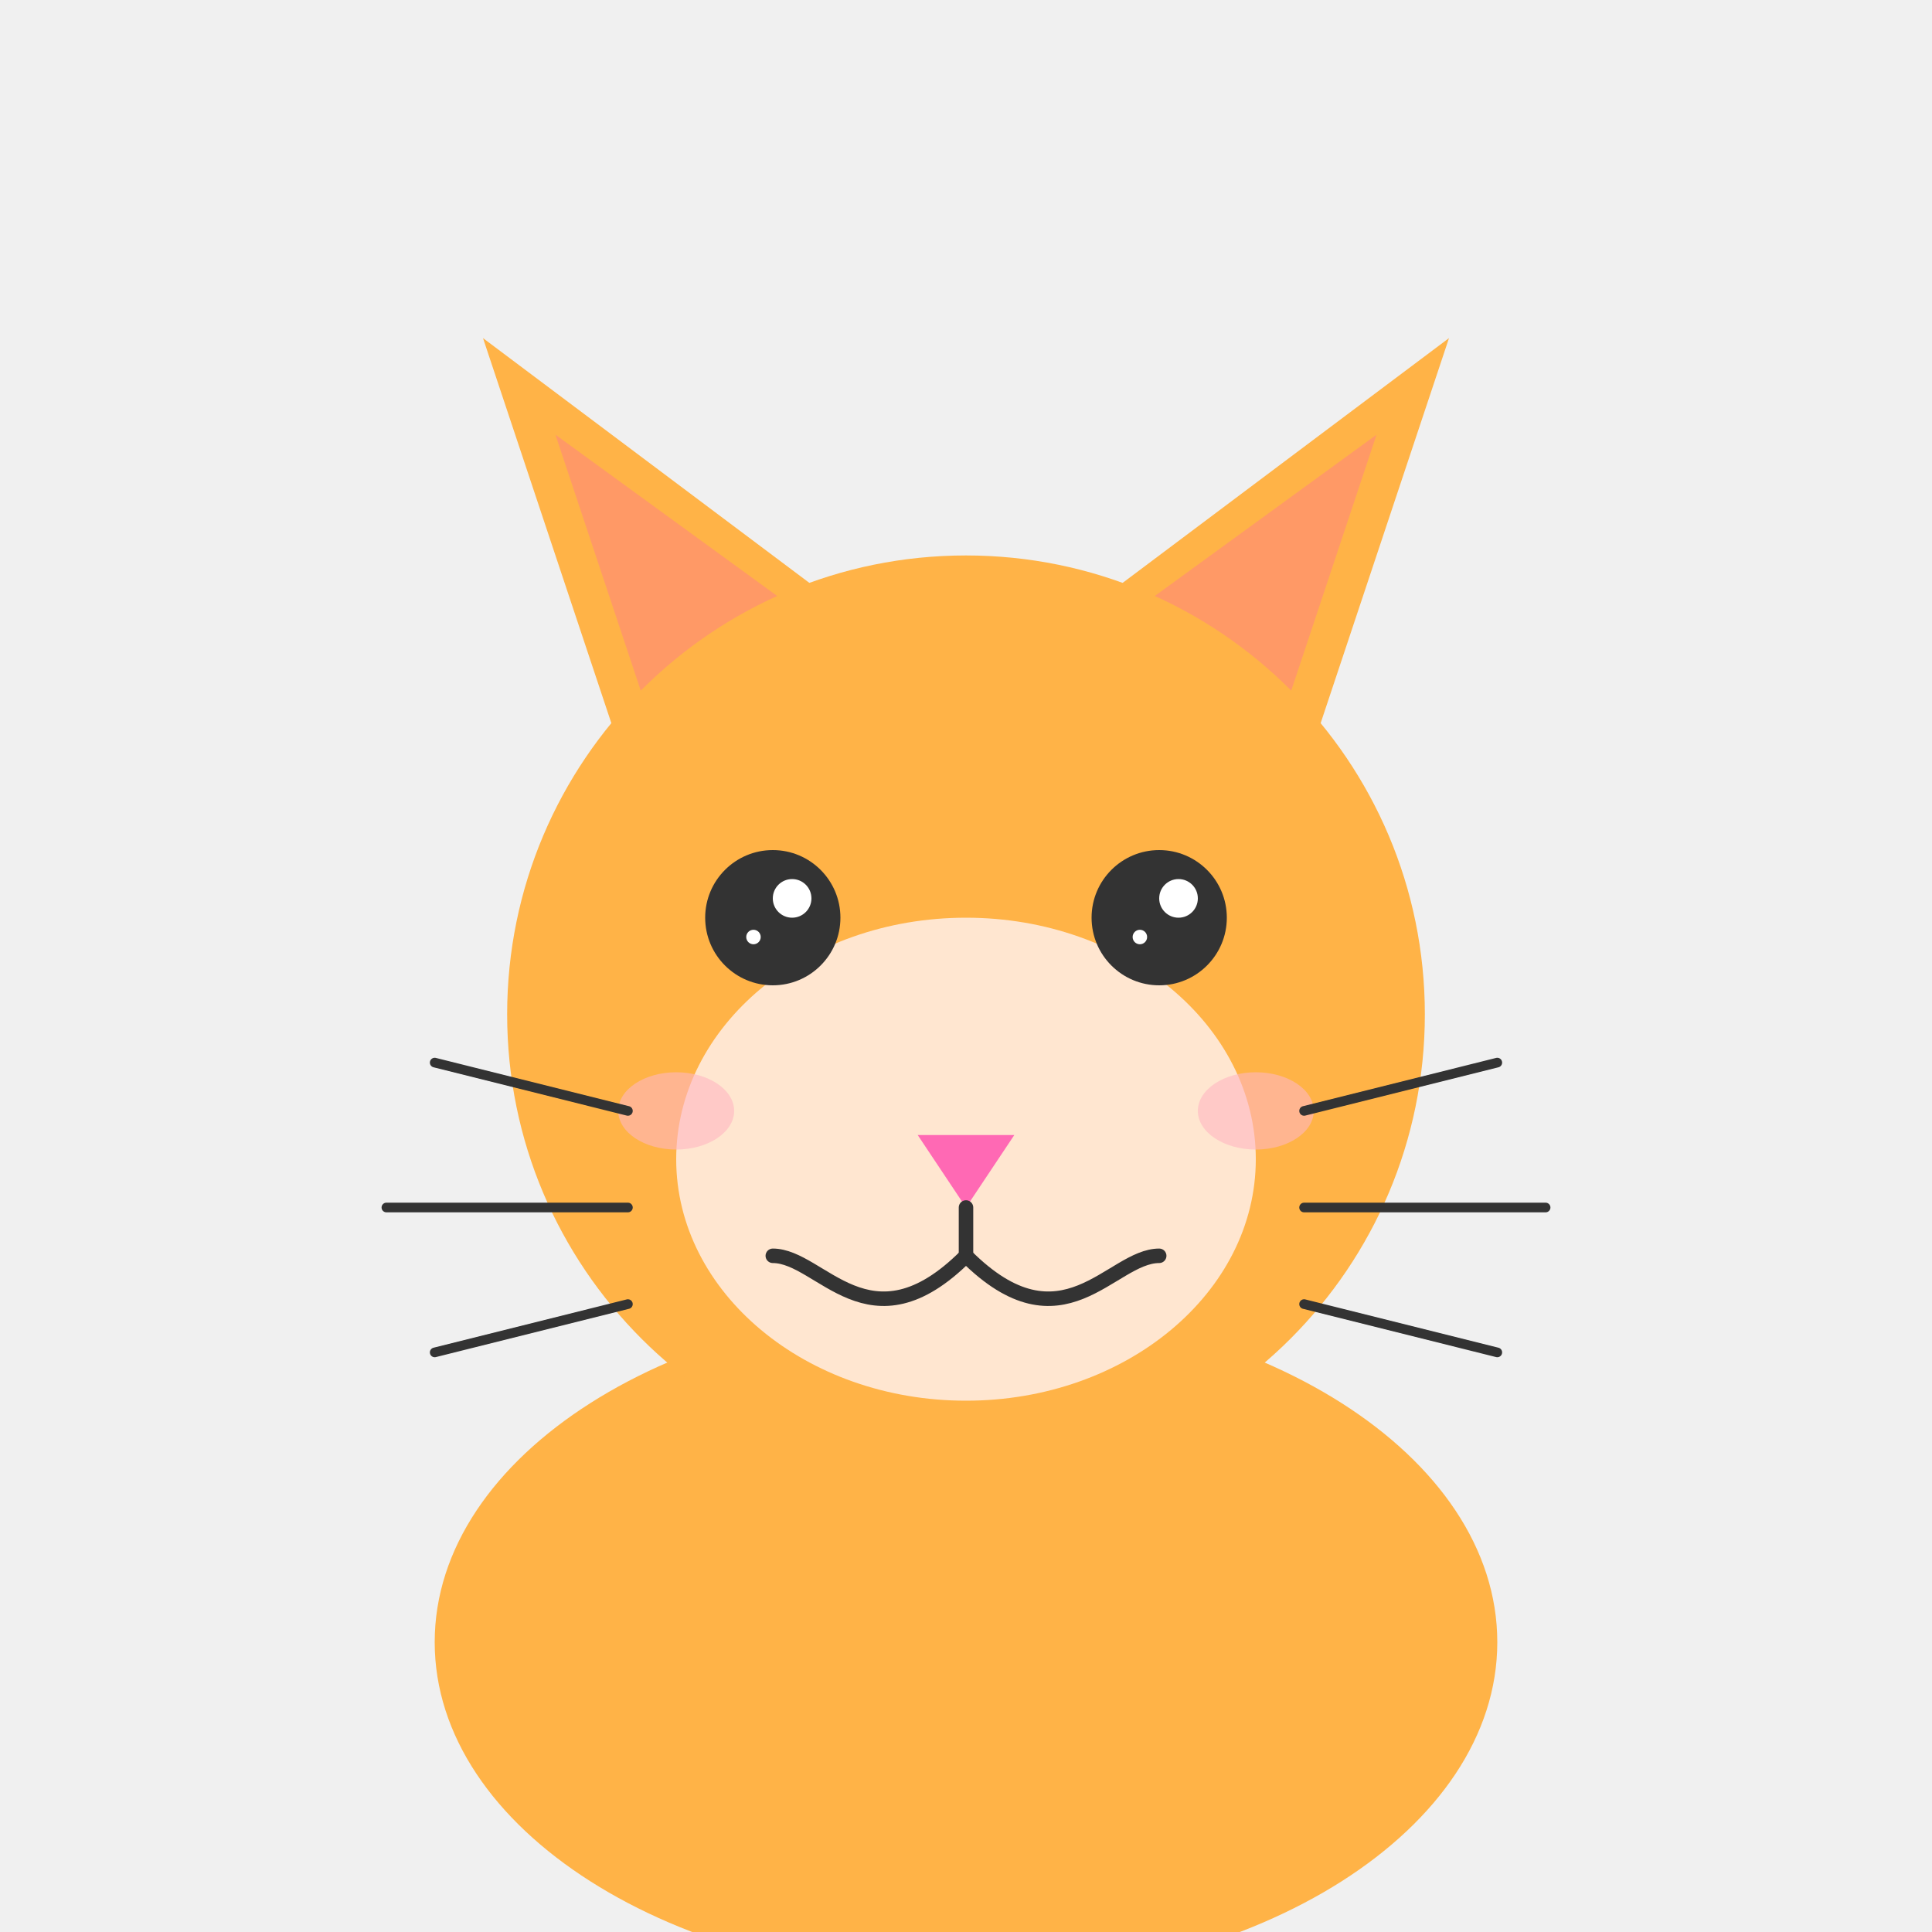
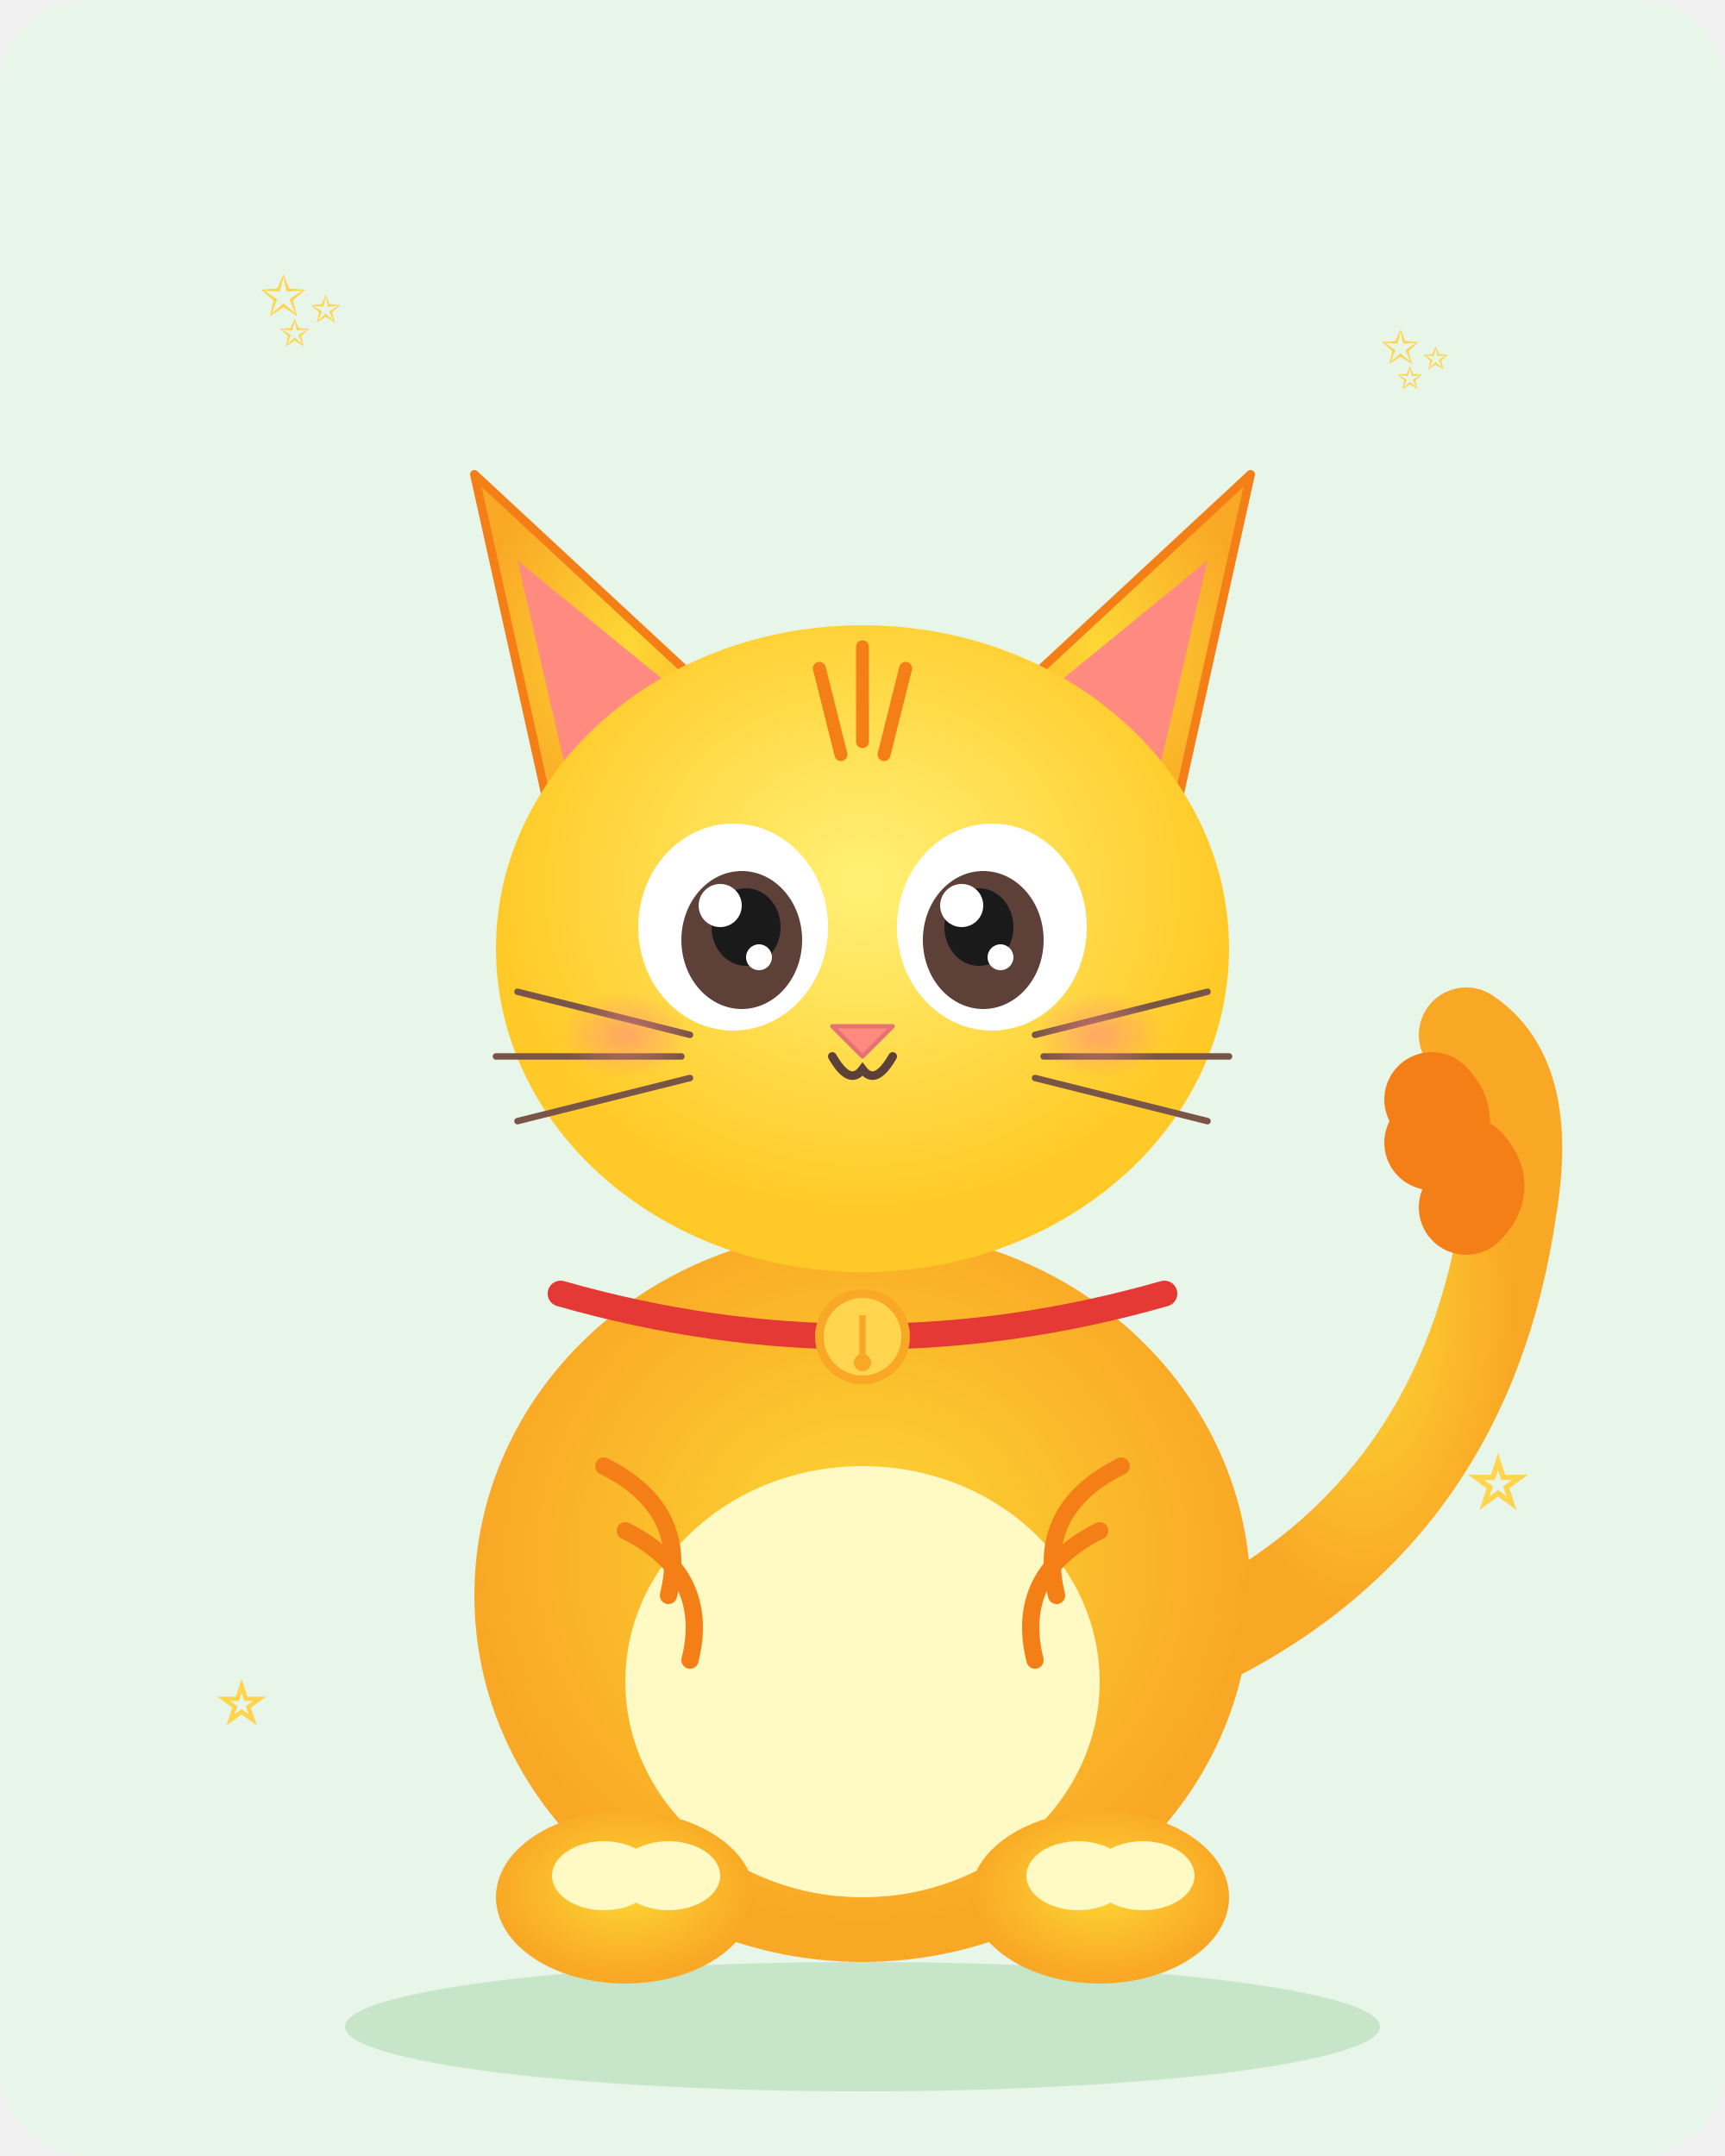
- <svg xmlns="http://www.w3.org/2000/svg" viewBox="0 0 400 400" width="100%" height="100%">
-   <style>
-     .body { fill: #FFB347; }
-     .face { fill: #FFE6D0; }
-     .ear-inner { fill: #FF9966; }
-     .eye { fill: #333333; }
-     .eye-highlight { fill: #FFFFFF; }
-     .nose { fill: #FF69B4; }
-     .mouth { fill: none; stroke: #333333; stroke-width: 3; stroke-linecap: round; }
-     .whisker { fill: none; stroke: #333333; stroke-width: 2; stroke-linecap: round; }
-     .blush { fill: #FFB6C1; opacity: 0.6; }
-   </style>
-   <ellipse cx="200" cy="340" rx="110" ry="70" class="body" />
-   <path d="M 130 160 L 100 70 L 180 130 Z" class="body" />
-   <path d="M 135 150 L 115 90 L 170 130 Z" class="ear-inner" />
-   <path d="M 270 160 L 300 70 L 220 130 Z" class="body" />
-   <path d="M 265 150 L 285 90 L 230 130 Z" class="ear-inner" />
-   <circle cx="200" cy="210" r="95" class="body" />
-   <ellipse cx="200" cy="240" rx="60" ry="50" class="face" />
-   <g transform="translate(160, 190)">
-     <circle cx="0" cy="0" r="14" class="eye" />
-     <circle cx="4" cy="-4" r="4" class="eye-highlight" />
-     <circle cx="-4" cy="4" r="1.5" class="eye-highlight" />
-   </g>
-   <g transform="translate(240, 190)">
-     <circle cx="0" cy="0" r="14" class="eye" />
-     <circle cx="4" cy="-4" r="4" class="eye-highlight" />
-     <circle cx="-4" cy="4" r="1.5" class="eye-highlight" />
-   </g>
-   <ellipse cx="140" cy="230" rx="12" ry="8" class="blush" />
-   <ellipse cx="260" cy="230" rx="12" ry="8" class="blush" />
-   <path d="M 190 235 L 210 235 L 200 250 Z" class="nose" />
-   <path d="M 200 250 L 200 260" class="mouth" />
-   <path d="M 200 260 C 180 280 170 260 160 260" class="mouth" />
-   <path d="M 200 260 C 220 280 230 260 240 260" class="mouth" />
-   <line x1="130" y1="230" x2="90" y2="220" class="whisker" />
-   <line x1="130" y1="250" x2="80" y2="250" class="whisker" />
-   <line x1="130" y1="270" x2="90" y2="280" class="whisker" />
-   <line x1="270" y1="230" x2="310" y2="220" class="whisker" />
-   <line x1="270" y1="250" x2="320" y2="250" class="whisker" />
-   <line x1="270" y1="270" x2="310" y2="280" class="whisker" />
+ <svg xmlns="http://www.w3.org/2000/svg" viewBox="0 0 400 500" width="400" height="500">
+   <defs>
+     <radialGradient id="bodyGrad" cx="50%" cy="45%" r="50%">
+       <stop offset="0%" stop-color="#FDD835" />
+       <stop offset="100%" stop-color="#F9A825" />
+     </radialGradient>
+     <radialGradient id="headGrad" cx="50%" cy="40%" r="50%">
+       <stop offset="0%" stop-color="#FFF176" />
+       <stop offset="100%" stop-color="#FFCA28" />
+     </radialGradient>
+     <radialGradient id="blush" cx="50%" cy="50%" r="50%">
+       <stop offset="0%" stop-color="#FF8A80" stop-opacity="0.6" />
+       <stop offset="100%" stop-color="#FF8A80" stop-opacity="0" />
+     </radialGradient>
+   </defs>
+   <rect width="400" height="500" fill="#E8F5E9" rx="20" />
+   <ellipse cx="200" cy="470" rx="120" ry="15" fill="#A5D6A7" opacity="0.5" />
+   <path d="M 280 380 Q 340 350 350 280 Q 355 250 340 240" fill="none" stroke="url(#bodyGrad)" stroke-width="22" stroke-linecap="round" />
+   <path d="M 340 270 Q 345 275 340 280" fill="none" stroke="#F57F17" stroke-width="22" stroke-linecap="round" />
+   <path d="M 332 255 Q 337 260 332 265" fill="none" stroke="#F57F17" stroke-width="22" stroke-linecap="round" />
+   <ellipse cx="200" cy="370" rx="90" ry="85" fill="url(#bodyGrad)" />
+   <ellipse cx="200" cy="390" rx="55" ry="50" fill="#FFF9C4" />
+   <path d="M 140 340 Q 160 350 155 370" fill="none" stroke="#F57F17" stroke-width="4" stroke-linecap="round" />
+   <path d="M 145 355 Q 165 365 160 385" fill="none" stroke="#F57F17" stroke-width="4" stroke-linecap="round" />
+   <path d="M 260 340 Q 240 350 245 370" fill="none" stroke="#F57F17" stroke-width="4" stroke-linecap="round" />
+   <path d="M 255 355 Q 235 365 240 385" fill="none" stroke="#F57F17" stroke-width="4" stroke-linecap="round" />
+   <polygon points="130,200 110,110 180,175" fill="url(#bodyGrad)" stroke="#F57F17" stroke-width="2" stroke-linejoin="round" />
+   <polygon points="135,195 120,130 175,175" fill="#FF8A80" />
+   <polygon points="270,200 290,110 220,175" fill="url(#bodyGrad)" stroke="#F57F17" stroke-width="2" stroke-linejoin="round" />
+   <polygon points="265,195 280,130 225,175" fill="#FF8A80" />
+   <ellipse cx="200" cy="220" rx="85" ry="75" fill="url(#headGrad)" />
+   <path d="M 190 155 L 195 175" fill="none" stroke="#F57F17" stroke-width="3" stroke-linecap="round" />
+   <path d="M 210 155 L 205 175" fill="none" stroke="#F57F17" stroke-width="3" stroke-linecap="round" />
+   <path d="M 200 150 L 200 172" fill="none" stroke="#F57F17" stroke-width="3" stroke-linecap="round" />
+   <ellipse cx="170" cy="215" rx="22" ry="24" fill="white" />
+   <ellipse cx="172" cy="218" rx="14" ry="16" fill="#5D4037" />
+   <ellipse cx="173" cy="215" rx="8" ry="9" fill="#1A1A1A" />
+   <ellipse cx="167" cy="210" rx="5" ry="5" fill="white" />
+   <ellipse cx="176" cy="222" rx="3" ry="3" fill="white" />
+   <ellipse cx="230" cy="215" rx="22" ry="24" fill="white" />
+   <ellipse cx="228" cy="218" rx="14" ry="16" fill="#5D4037" />
+   <ellipse cx="227" cy="215" rx="8" ry="9" fill="#1A1A1A" />
+   <ellipse cx="223" cy="210" rx="5" ry="5" fill="white" />
+   <ellipse cx="232" cy="222" rx="3" ry="3" fill="white" />
+   <polygon points="200,245 193,238 207,238" fill="#FF8A80" stroke="#E57373" stroke-width="1" stroke-linejoin="round" />
+   <path d="M 193 245 Q 197 252 200 248 Q 203 252 207 245" fill="none" stroke="#5D4037" stroke-width="2" stroke-linecap="round" />
+   <line x1="120" y1="230" x2="160" y2="240" stroke="#795548" stroke-width="1.5" stroke-linecap="round" />
+   <line x1="115" y1="245" x2="158" y2="245" stroke="#795548" stroke-width="1.5" stroke-linecap="round" />
+   <line x1="120" y1="260" x2="160" y2="250" stroke="#795548" stroke-width="1.5" stroke-linecap="round" />
+   <line x1="280" y1="230" x2="240" y2="240" stroke="#795548" stroke-width="1.5" stroke-linecap="round" />
+   <line x1="285" y1="245" x2="242" y2="245" stroke="#795548" stroke-width="1.5" stroke-linecap="round" />
+   <line x1="280" y1="260" x2="240" y2="250" stroke="#795548" stroke-width="1.5" stroke-linecap="round" />
+   <ellipse cx="145" cy="240" rx="15" ry="10" fill="url(#blush)" />
+   <ellipse cx="255" cy="240" rx="15" ry="10" fill="url(#blush)" />
+   <ellipse cx="145" cy="440" rx="30" ry="20" fill="url(#bodyGrad)" />
+   <ellipse cx="140" cy="435" rx="12" ry="8" fill="#FFF9C4" />
+   <ellipse cx="155" cy="435" rx="12" ry="8" fill="#FFF9C4" />
+   <ellipse cx="255" cy="440" rx="30" ry="20" fill="url(#bodyGrad)" />
+   <ellipse cx="250" cy="435" rx="12" ry="8" fill="#FFF9C4" />
+   <ellipse cx="265" cy="435" rx="12" ry="8" fill="#FFF9C4" />
+   <path d="M 130 300 Q 200 320 270 300" fill="none" stroke="#E53935" stroke-width="6" stroke-linecap="round" />
+   <circle cx="200" cy="310" r="10" fill="#FFD54F" stroke="#F9A825" stroke-width="2" />
+   <line x1="200" y1="305" x2="200" y2="316" stroke="#F9A825" stroke-width="1.5" />
+   <circle cx="200" cy="316" r="2" fill="#F9A825" />
+   <text x="60" y="80" font-size="24" fill="#FFD54F">✨</text>
+   <text x="320" y="90" font-size="20" fill="#FFD54F">✨</text>
+   <text x="50" y="400" font-size="18" fill="#FFD54F">⭐</text>
+   <text x="340" y="350" font-size="22" fill="#FFD54F">⭐</text>
</svg>
